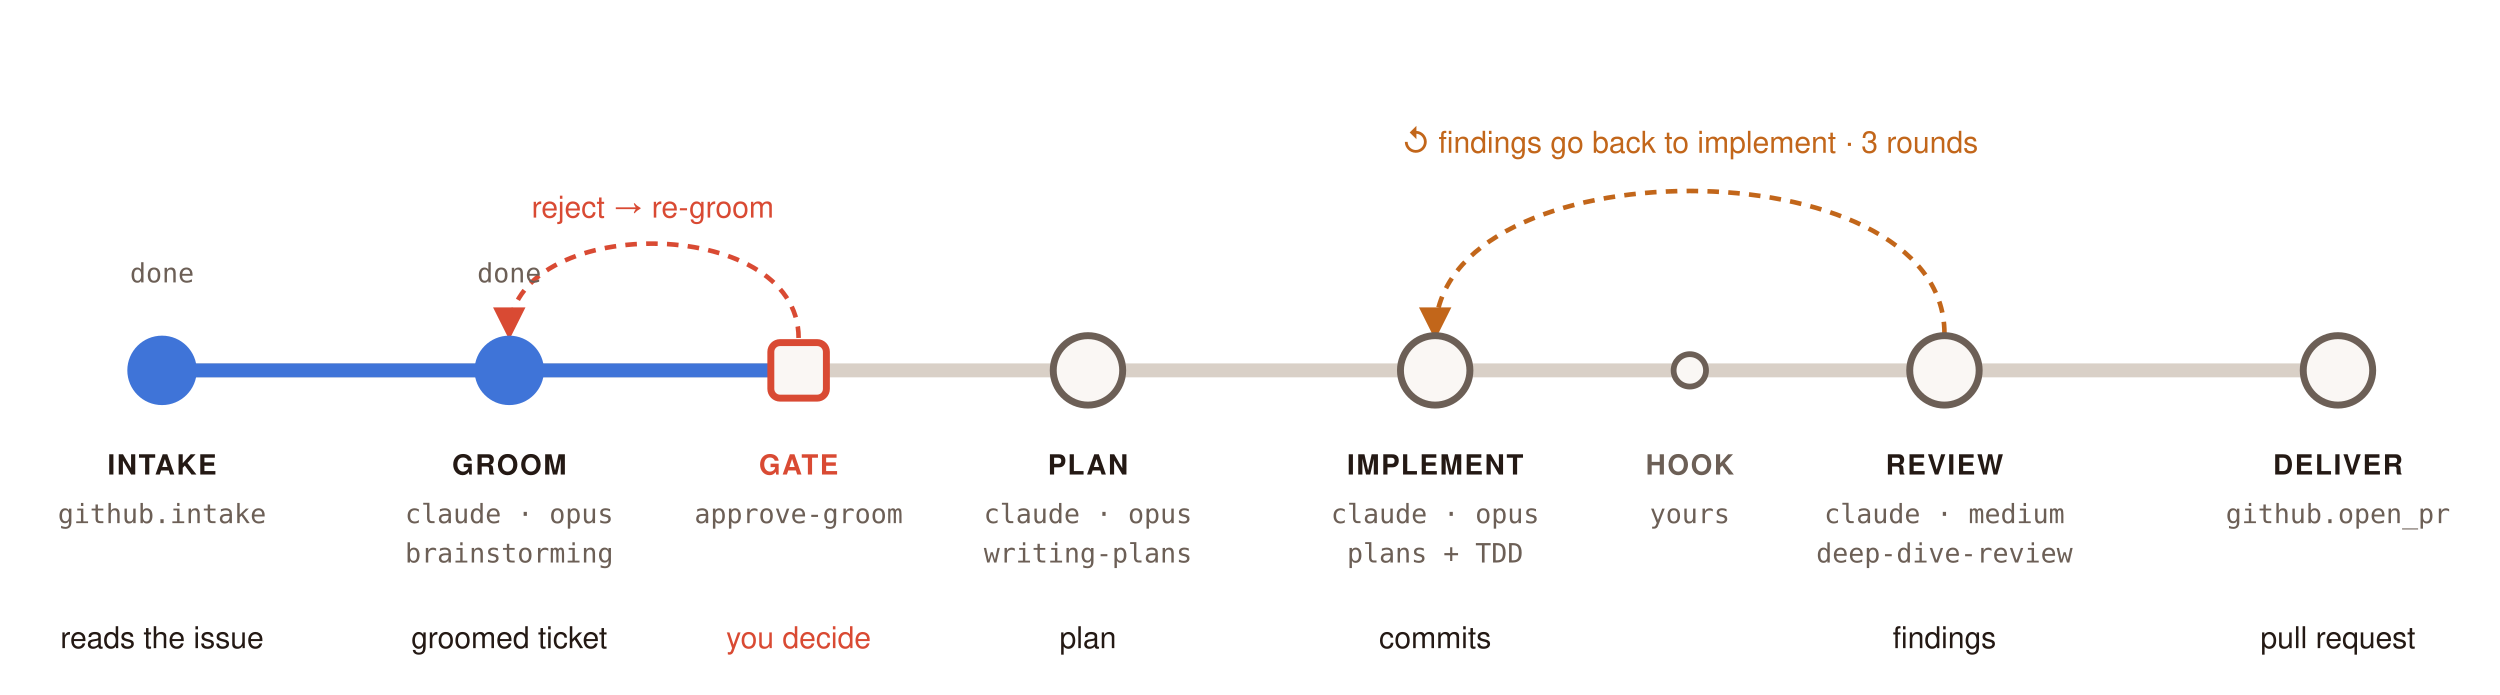
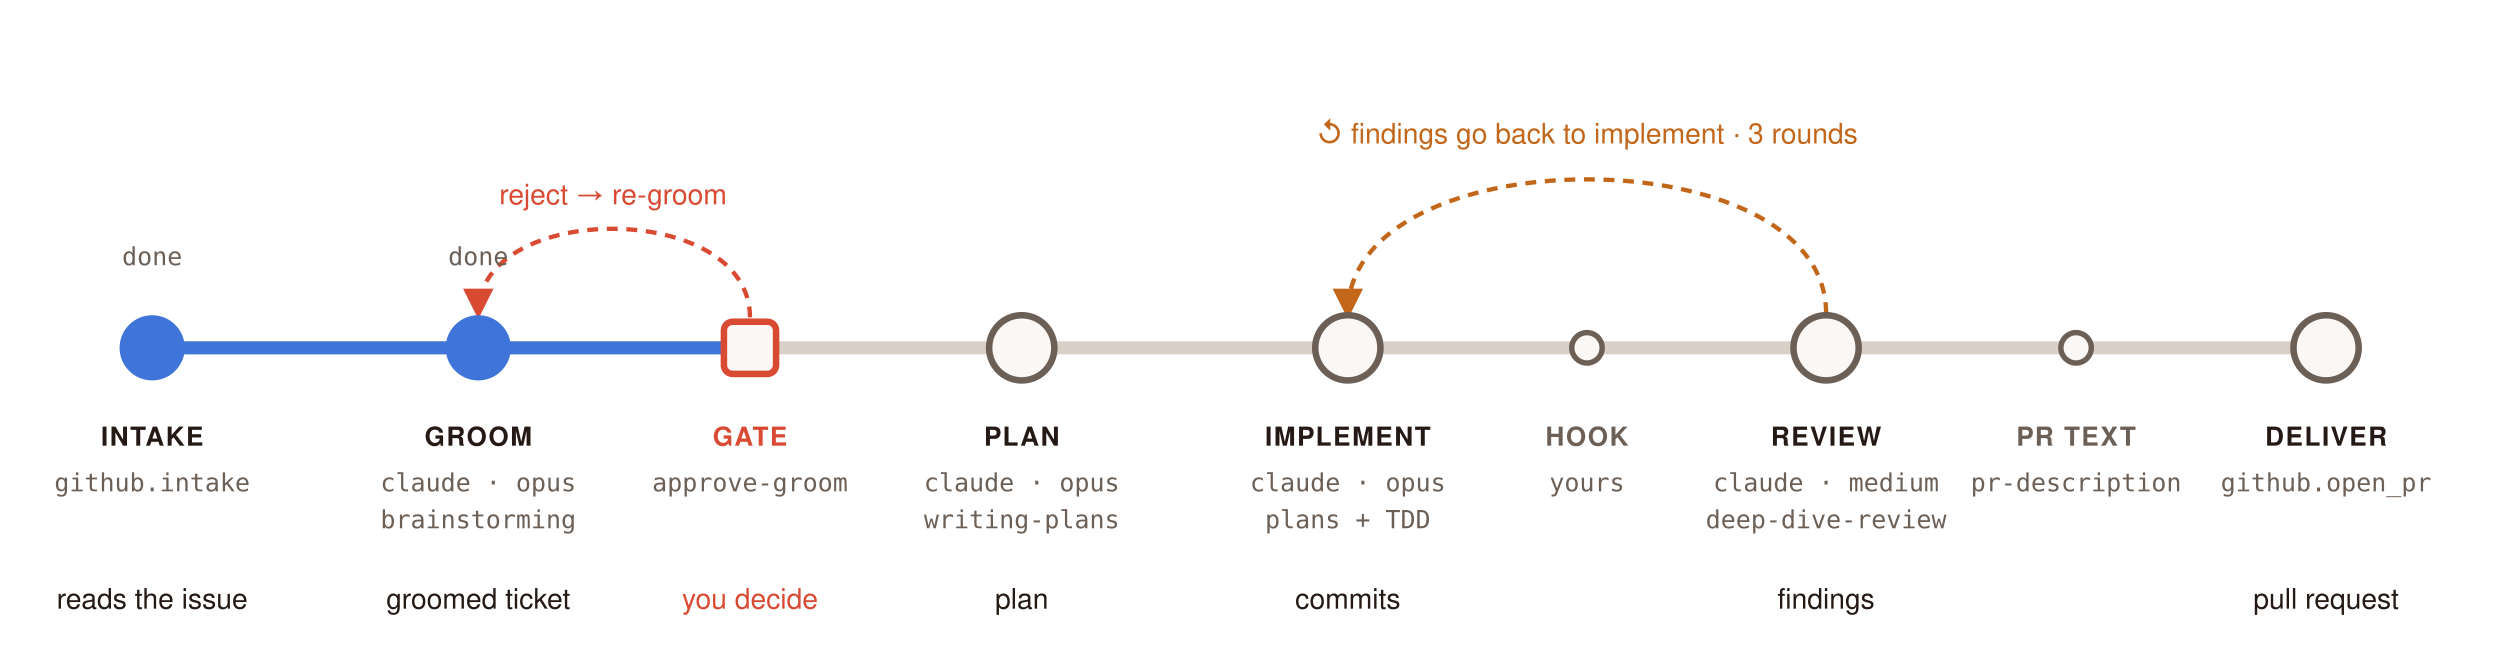
- <svg xmlns="http://www.w3.org/2000/svg" viewBox="0 0 1080 300" width="1080" height="300" role="img" aria-label="The run train: intake, groom, the approve-groom gate, plan, implement, an optional hook, review looping back to implement up to three times, then deliver opens a pull request.">
+ <svg xmlns="http://www.w3.org/2000/svg" viewBox="0 0 1150 300" width="1150" height="300" role="img" aria-label="The run train: intake, groom, the approve-groom gate, plan, implement, an optional hook, review looping back to implement up to three times, the pr-description hook, then deliver opens a pull request.">
  <style>
.ink{fill:#241914}.mut{fill:#6c5f56}.acc{fill:#c2661a}.wait{fill:#d94a33}.pass{fill:#3f74d8}.surf{fill:#faf7f4}
.s-line{stroke:#d9d0c7}.s-mut{stroke:#6c5f56}.s-acc{stroke:#c2661a}.s-wait{stroke:#d94a33}.s-ink{stroke:#241914}.s-pass{stroke:#3f74d8}
.box{fill:#faf7f4;stroke:#d9d0c7}.box-acc{fill:#f7e3cf;stroke:#c2661a}
.t12{font:600 12px -apple-system, 'Segoe UI', Helvetica, Arial, sans-serif;letter-spacing:.06em}.t13{font:500 13px -apple-system, 'Segoe UI', Helvetica, Arial, sans-serif}.hd{font:700 15px -apple-system, 'Segoe UI', Helvetica, Arial, sans-serif}.tm{font:11.5px ui-monospace, SFMono-Regular, 'Cascadia Code', Consolas, monospace}
</style>
  <defs>
    <marker id="am" viewBox="0 0 10 10" refX="8" refY="5" markerWidth="7" markerHeight="7" orient="auto-start-reverse">
      <path d="M0 0L10 5L0 10z" class="mut" />
    </marker>
    <marker id="aa" viewBox="0 0 10 10" refX="8" refY="5" markerWidth="7" markerHeight="7" orient="auto-start-reverse">
      <path d="M0 0L10 5L0 10z" class="acc" />
    </marker>
    <marker id="aw" viewBox="0 0 10 10" refX="8" refY="5" markerWidth="7" markerHeight="7" orient="auto-start-reverse">
      <path d="M0 0L10 5L0 10z" class="wait" />
    </marker>
  </defs>
-   <line x1="70" y1="160" x2="1010" y2="160" class="s-line" stroke-width="6" stroke-linecap="round" />
+   <line x1="70" y1="160" x2="1070" y2="160" class="s-line" stroke-width="6" stroke-linecap="round" />
  <line x1="70" y1="160" x2="333" y2="160" stroke-width="6" stroke-linecap="round" class="s-pass" />
  <path d="M840 144 C840 62 620 62 620 144" fill="none" class="s-acc" stroke-width="2" stroke-dasharray="5 4" marker-end="url(#aa)" />
  <text x="730" y="66" class="t13 acc" text-anchor="middle">↺ findings go back to implement · 3 rounds</text>
  <path d="M345 146 C345 92 220 92 220 144" fill="none" class="s-wait" stroke-width="2" stroke-dasharray="5 4" marker-end="url(#aw)" />
  <text x="282" y="94" class="t13 wait" text-anchor="middle">reject → re-groom</text>
  <circle cx="70" cy="160" r="15" class="pass" />
  <text x="70" y="122" class="tm mut" text-anchor="middle">done</text>
  <text x="70" y="205" class="t12 ink" text-anchor="middle">INTAKE</text>
  <text x="70" y="226" class="tm mut" text-anchor="middle">github.intake</text>
  <text x="70" y="280" class="t13 ink" text-anchor="middle">reads the issue</text>
  <circle cx="220" cy="160" r="15" class="pass" />
  <text x="220" y="122" class="tm mut" text-anchor="middle">done</text>
  <text x="220" y="205" class="t12 ink" text-anchor="middle">GROOM</text>
  <text x="220" y="226" class="tm mut" text-anchor="middle">claude · opus</text>
  <text x="220" y="243" class="tm mut" text-anchor="middle">brainstorming</text>
  <text x="220" y="280" class="t13 ink" text-anchor="middle">groomed ticket</text>
  <rect x="333" y="148" width="24" height="24" rx="4" class="surf s-wait" stroke-width="3" />
  <text x="345" y="205" class="t12 wait" text-anchor="middle">GATE</text>
  <text x="345" y="226" class="tm mut" text-anchor="middle">approve-groom</text>
  <text x="345" y="280" class="t13 wait" text-anchor="middle">you decide</text>
  <circle cx="470" cy="160" r="15" class="surf s-mut" stroke-width="3" />
  <text x="470" y="205" class="t12 ink" text-anchor="middle">PLAN</text>
  <text x="470" y="226" class="tm mut" text-anchor="middle">claude · opus</text>
  <text x="470" y="243" class="tm mut" text-anchor="middle">writing-plans</text>
  <text x="470" y="280" class="t13 ink" text-anchor="middle">plan</text>
  <circle cx="620" cy="160" r="15" class="surf s-mut" stroke-width="3" />
  <text x="620" y="205" class="t12 ink" text-anchor="middle">IMPLEMENT</text>
  <text x="620" y="226" class="tm mut" text-anchor="middle">claude · opus</text>
  <text x="620" y="243" class="tm mut" text-anchor="middle">plans + TDD</text>
  <text x="620" y="280" class="t13 ink" text-anchor="middle">commits</text>
  <circle cx="730" cy="160" r="7" class="surf s-mut" stroke-width="2.5" />
  <text x="730" y="205" class="t12 mut" text-anchor="middle">HOOK</text>
  <text x="730" y="226" class="tm mut" text-anchor="middle">yours</text>
  <circle cx="840" cy="160" r="15" class="surf s-mut" stroke-width="3" />
  <text x="840" y="205" class="t12 ink" text-anchor="middle">REVIEW</text>
  <text x="840" y="226" class="tm mut" text-anchor="middle">claude · medium</text>
  <text x="840" y="243" class="tm mut" text-anchor="middle">deep-dive-review</text>
  <text x="840" y="280" class="t13 ink" text-anchor="middle">findings</text>
-   <circle cx="1010" cy="160" r="15" class="surf s-mut" stroke-width="3" />
-   <text x="1010" y="205" class="t12 ink" text-anchor="middle">DELIVER</text>
-   <text x="1010" y="226" class="tm mut" text-anchor="middle">github.open_pr</text>
-   <text x="1010" y="280" class="t13 ink" text-anchor="middle">pull request</text>
+   <circle cx="955" cy="160" r="7" class="surf s-mut" stroke-width="2.5" />
+   <text x="955" y="205" class="t12 mut" text-anchor="middle">PR TEXT</text>
+   <text x="955" y="226" class="tm mut" text-anchor="middle">pr-description</text>
+   <circle cx="1070" cy="160" r="15" class="surf s-mut" stroke-width="3" />
+   <text x="1070" y="205" class="t12 ink" text-anchor="middle">DELIVER</text>
+   <text x="1070" y="226" class="tm mut" text-anchor="middle">github.open_pr</text>
+   <text x="1070" y="280" class="t13 ink" text-anchor="middle">pull request</text>
</svg>
